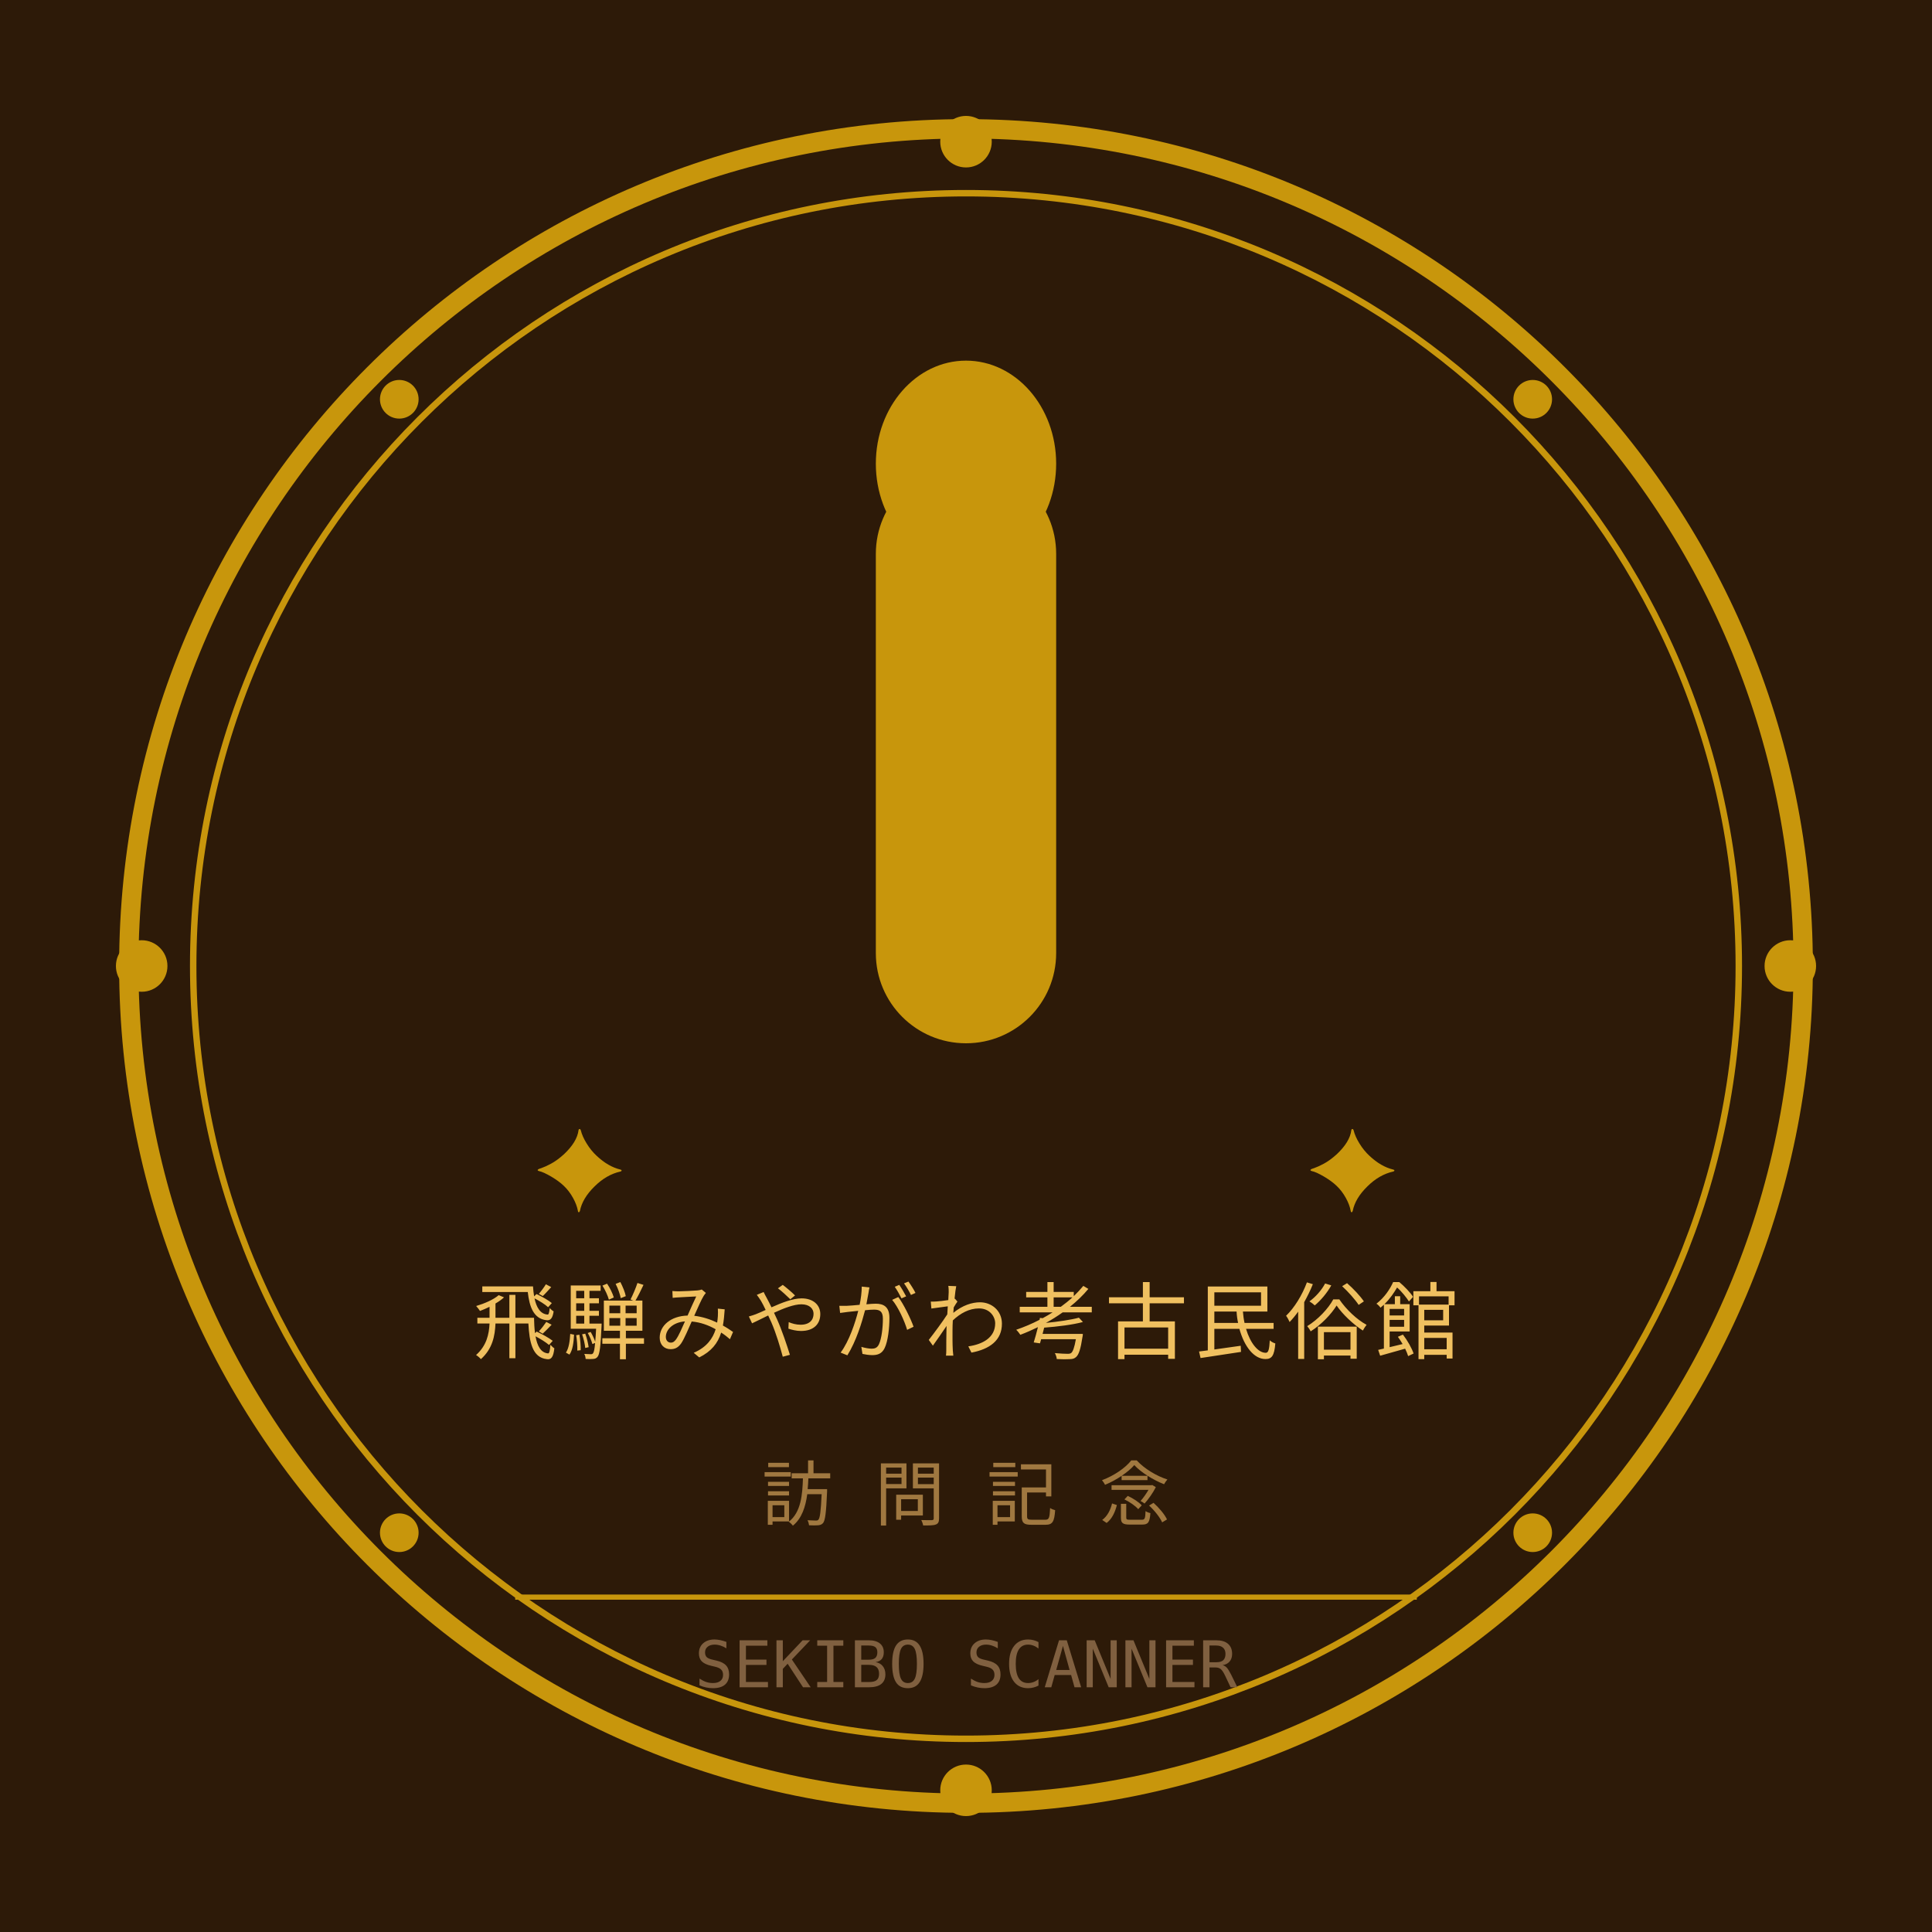
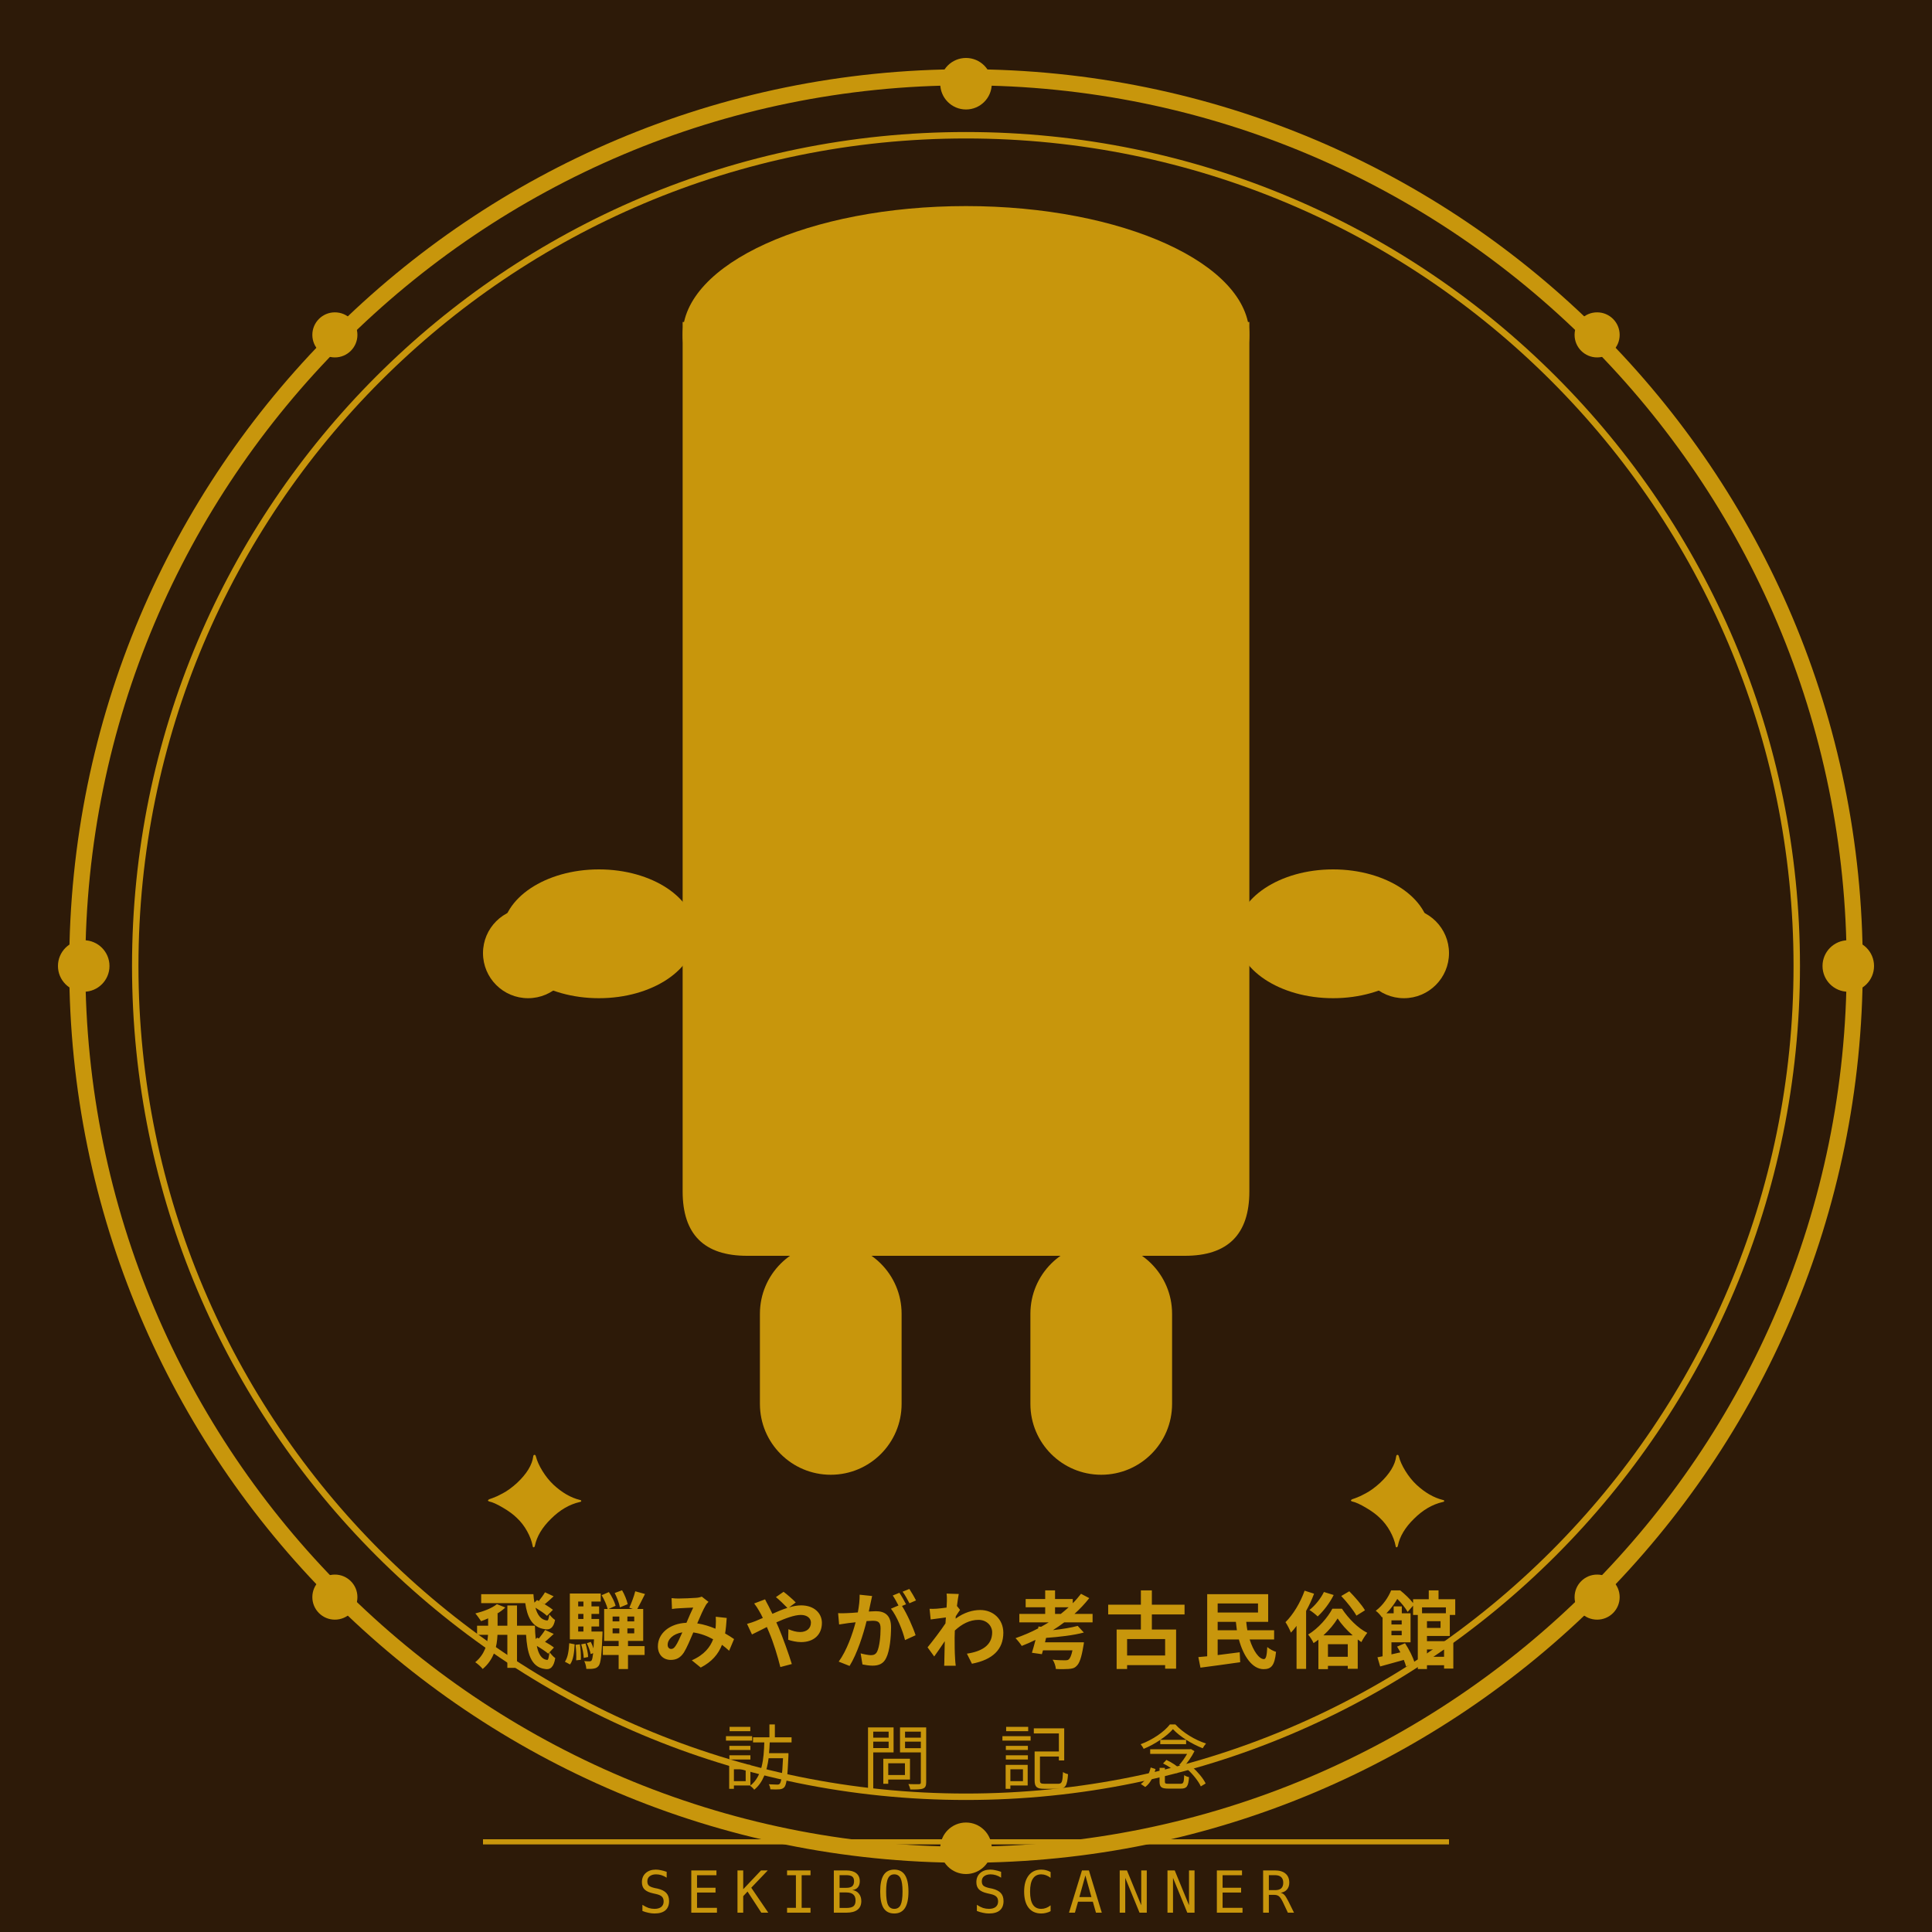
<svg xmlns="http://www.w3.org/2000/svg" viewBox="0 0 300 300">
  <rect width="300" height="300" fill="#2d1a08" />
-   <circle cx="150" cy="150" r="130" fill="none" stroke="#c8960c" stroke-width="3" />
-   <circle cx="150" cy="150" r="120" fill="none" stroke="#c8960c" stroke-width="1" />
-   <circle cx="150" cy="22" r="4" fill="#c8960c" />
-   <circle cx="150" cy="278" r="4" fill="#c8960c" />
-   <circle cx="22" cy="150" r="4" fill="#c8960c" />
-   <circle cx="278" cy="150" r="4" fill="#c8960c" />
-   <circle cx="62" cy="62" r="3" fill="#c8960c" />
-   <circle cx="238" cy="62" r="3" fill="#c8960c" />
-   <circle cx="62" cy="238" r="3" fill="#c8960c" />
-   <circle cx="238" cy="238" r="3" fill="#c8960c" />
-   <rect x="136" y="72" width="28" height="90" rx="14" fill="#c8960c" />
-   <ellipse cx="150" cy="72" rx="14" ry="16" fill="#c8960c" />
-   <text x="90" y="188" font-family="serif" font-size="18" fill="#c8960c" text-anchor="middle">✦</text>
-   <text x="210" y="188" font-family="serif" font-size="18" fill="#c8960c" text-anchor="middle">✦</text>
-   <text x="150" y="210" font-family="sans-serif" font-size="13" fill="#f0c060" text-anchor="middle" letter-spacing="1">飛騨みやがわ考古民俗館</text>
-   <text x="150" y="236" font-family="sans-serif" font-size="11" fill="#a07840" text-anchor="middle" letter-spacing="2">訪 問 記 念</text>
-   <line x1="80" y1="248" x2="220" y2="248" stroke="#c8960c" stroke-width="0.8" />
-   <text x="150" y="262" font-family="monospace" font-size="10" fill="#806040" text-anchor="middle">SEKIBO SCANNER</text>
+   <circle cx="150" cy="150" r="138" fill="none" stroke="#c8960c" stroke-width="2.5" />
+   <circle cx="150" cy="150" r="129" fill="none" stroke="#c8960c" stroke-width="1" />
+   <circle cx="150" cy="13" r="4" fill="#c8960c" />
+   <circle cx="150" cy="287" r="4" fill="#c8960c" />
+   <circle cx="13" cy="150" r="4" fill="#c8960c" />
+   <circle cx="287" cy="150" r="4" fill="#c8960c" />
+   <circle cx="52" cy="52" r="3.5" fill="#c8960c" />
+   <circle cx="248" cy="52" r="3.5" fill="#c8960c" />
+   <circle cx="52" cy="248" r="3.5" fill="#c8960c" />
+   <circle cx="248" cy="248" r="3.5" fill="#c8960c" />
+   <g fill="#c8960c">
+     <ellipse cx="150" cy="52" rx="44" ry="20" />
+     <path d="M 106 50 L 106 185 Q 106 195 116 195 L 184 195 Q 194 195 194 185 L 194 50 Z" />
+     <ellipse cx="93" cy="145" rx="15" ry="10" />
+     <circle cx="82" cy="148" r="7" />
+     <ellipse cx="207" cy="145" rx="15" ry="10" />
+     <circle cx="218" cy="148" r="7" />
+     <rect x="118" y="193" width="22" height="36" rx="11" />
+     <rect x="160" y="193" width="22" height="36" rx="11" />
+   </g>
+   <text x="83" y="240" font-family="serif" font-size="20" fill="#c8960c" text-anchor="middle">✦</text>
+   <text x="217" y="240" font-family="serif" font-size="20" fill="#c8960c" text-anchor="middle">✦</text>
+   <text x="150" y="258" font-family="sans-serif" font-size="13" font-weight="bold" fill="#c8960c" text-anchor="middle" letter-spacing="1">飛騨みやがわ考古民俗館</text>
+   <text x="150" y="277" font-family="sans-serif" font-size="11" fill="#c8960c" text-anchor="middle" letter-spacing="4">訪 問 記 念</text>
+   <line x1="75" y1="286" x2="225" y2="286" stroke="#c8960c" stroke-width="0.8" />
+   <text x="150" y="297" font-family="monospace" font-size="9" fill="#c8960c" text-anchor="middle" letter-spacing="2">SEKIBO SCANNER</text>
</svg>
